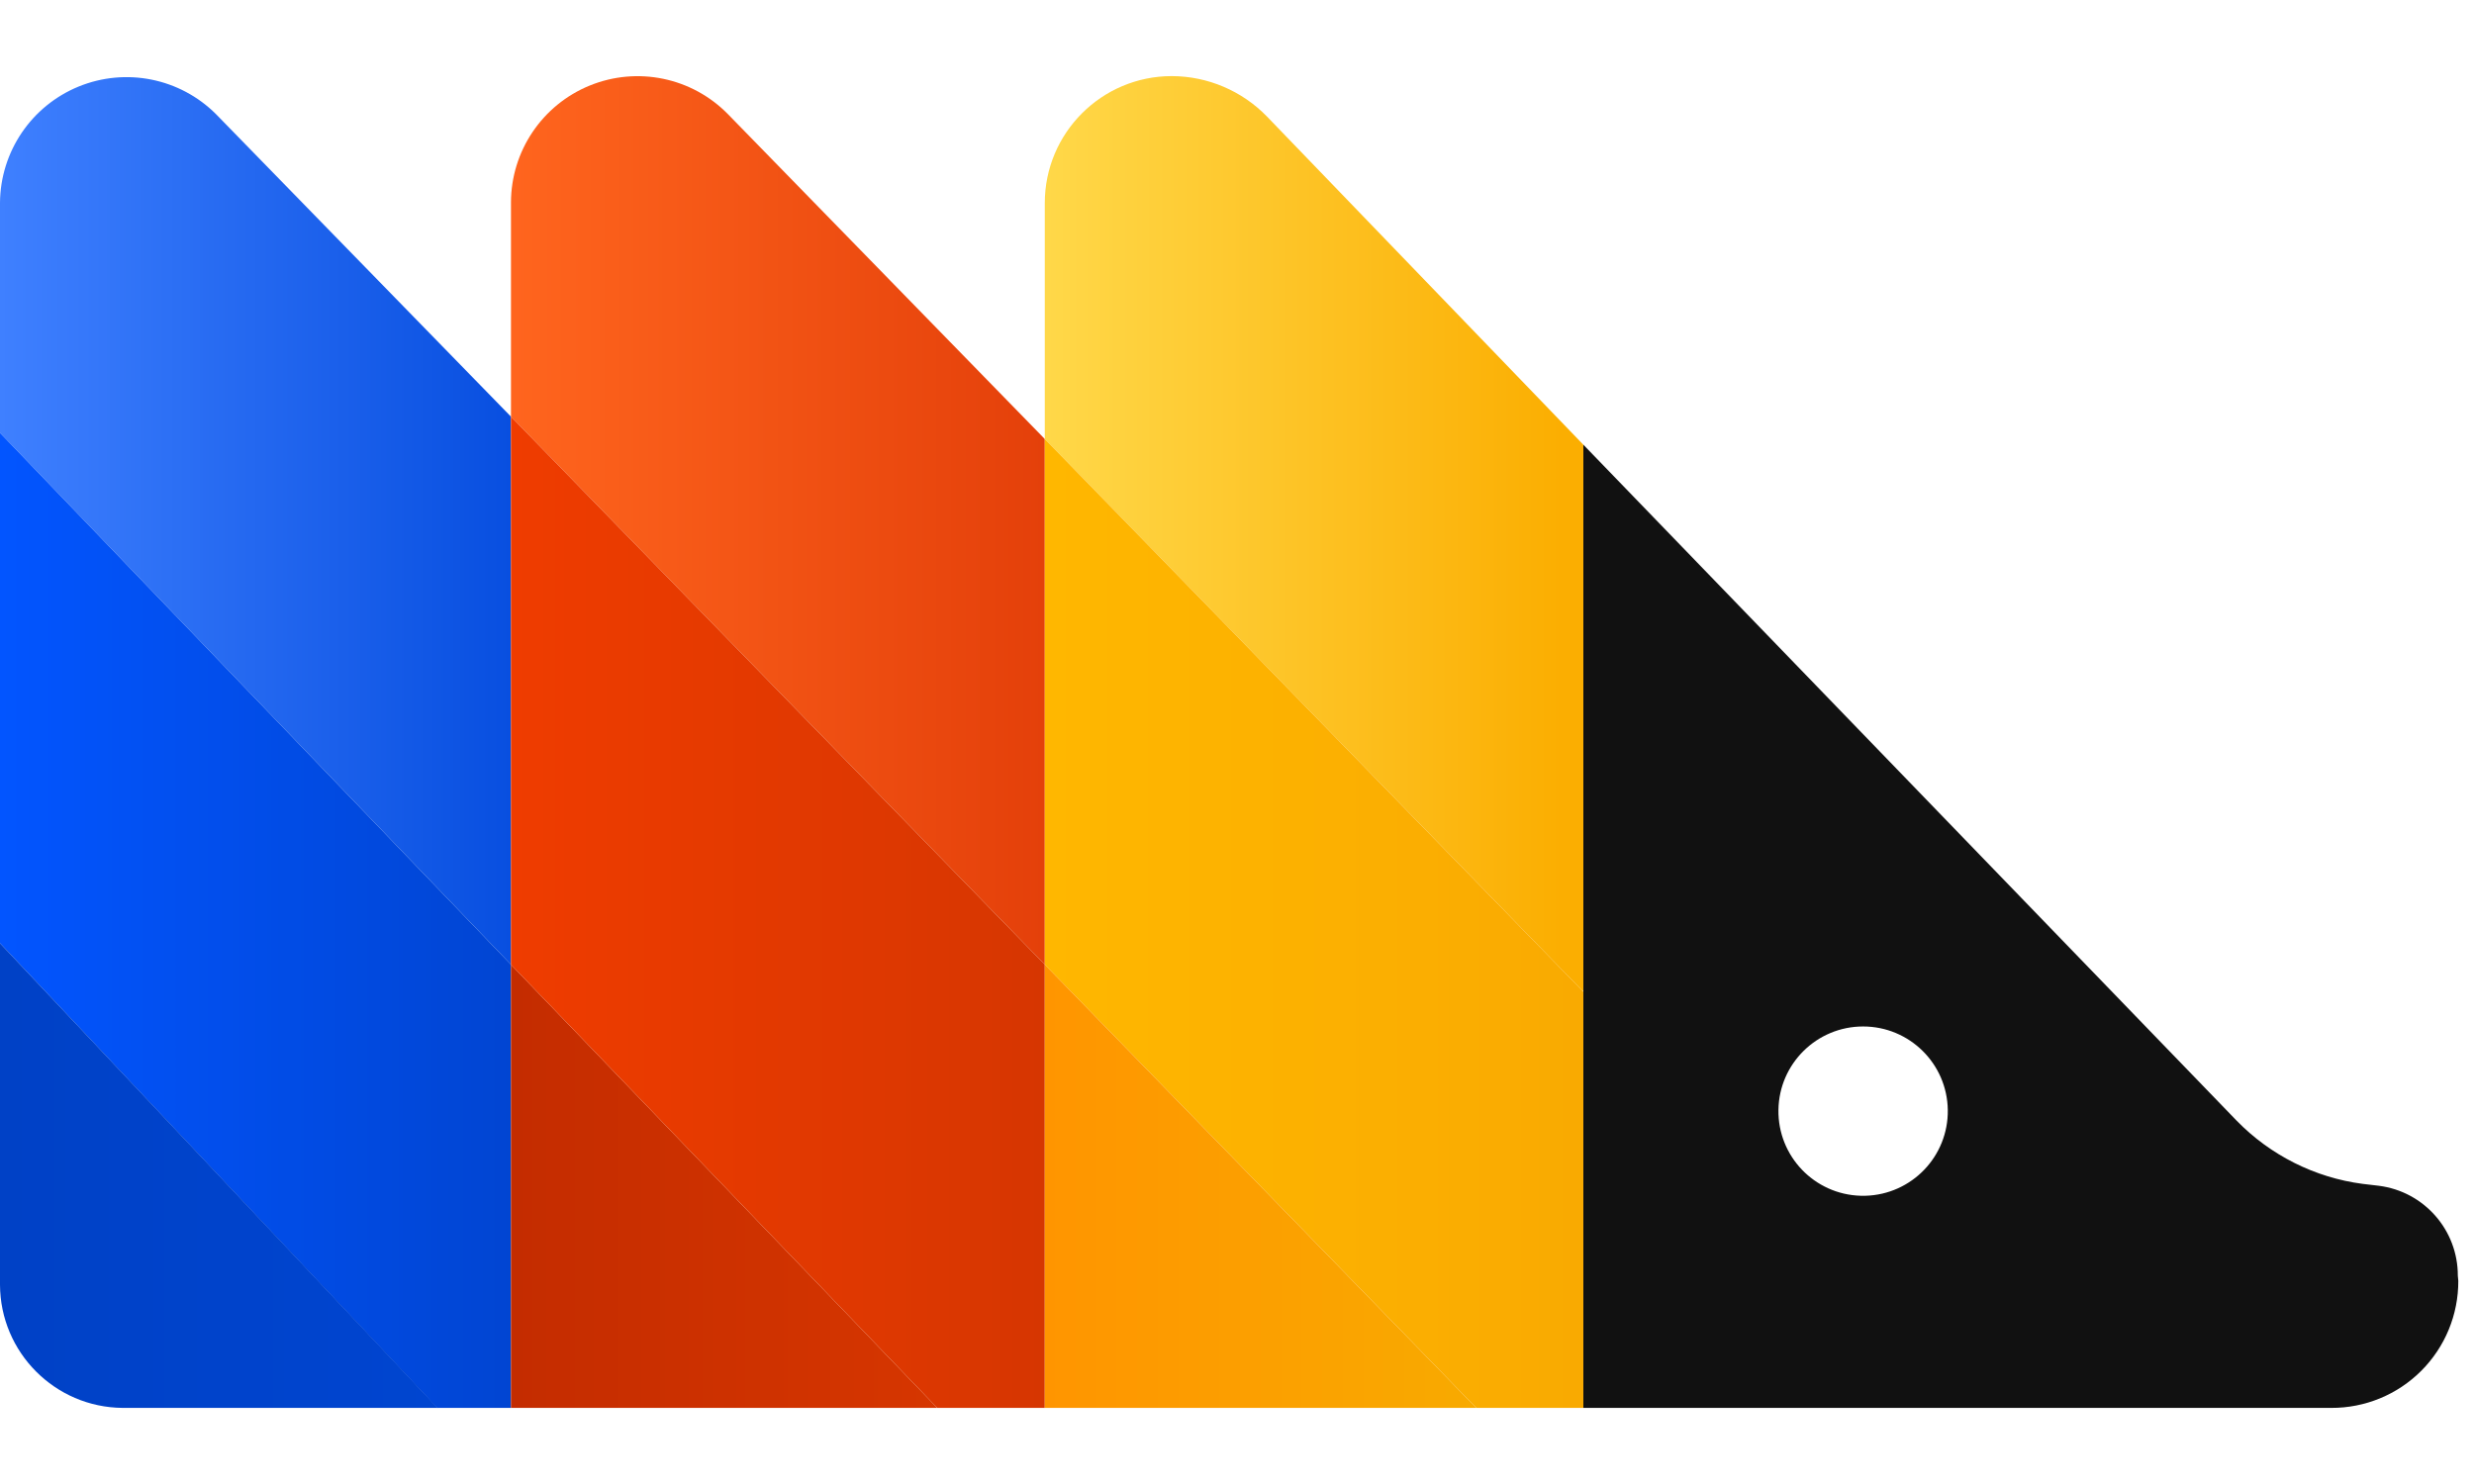
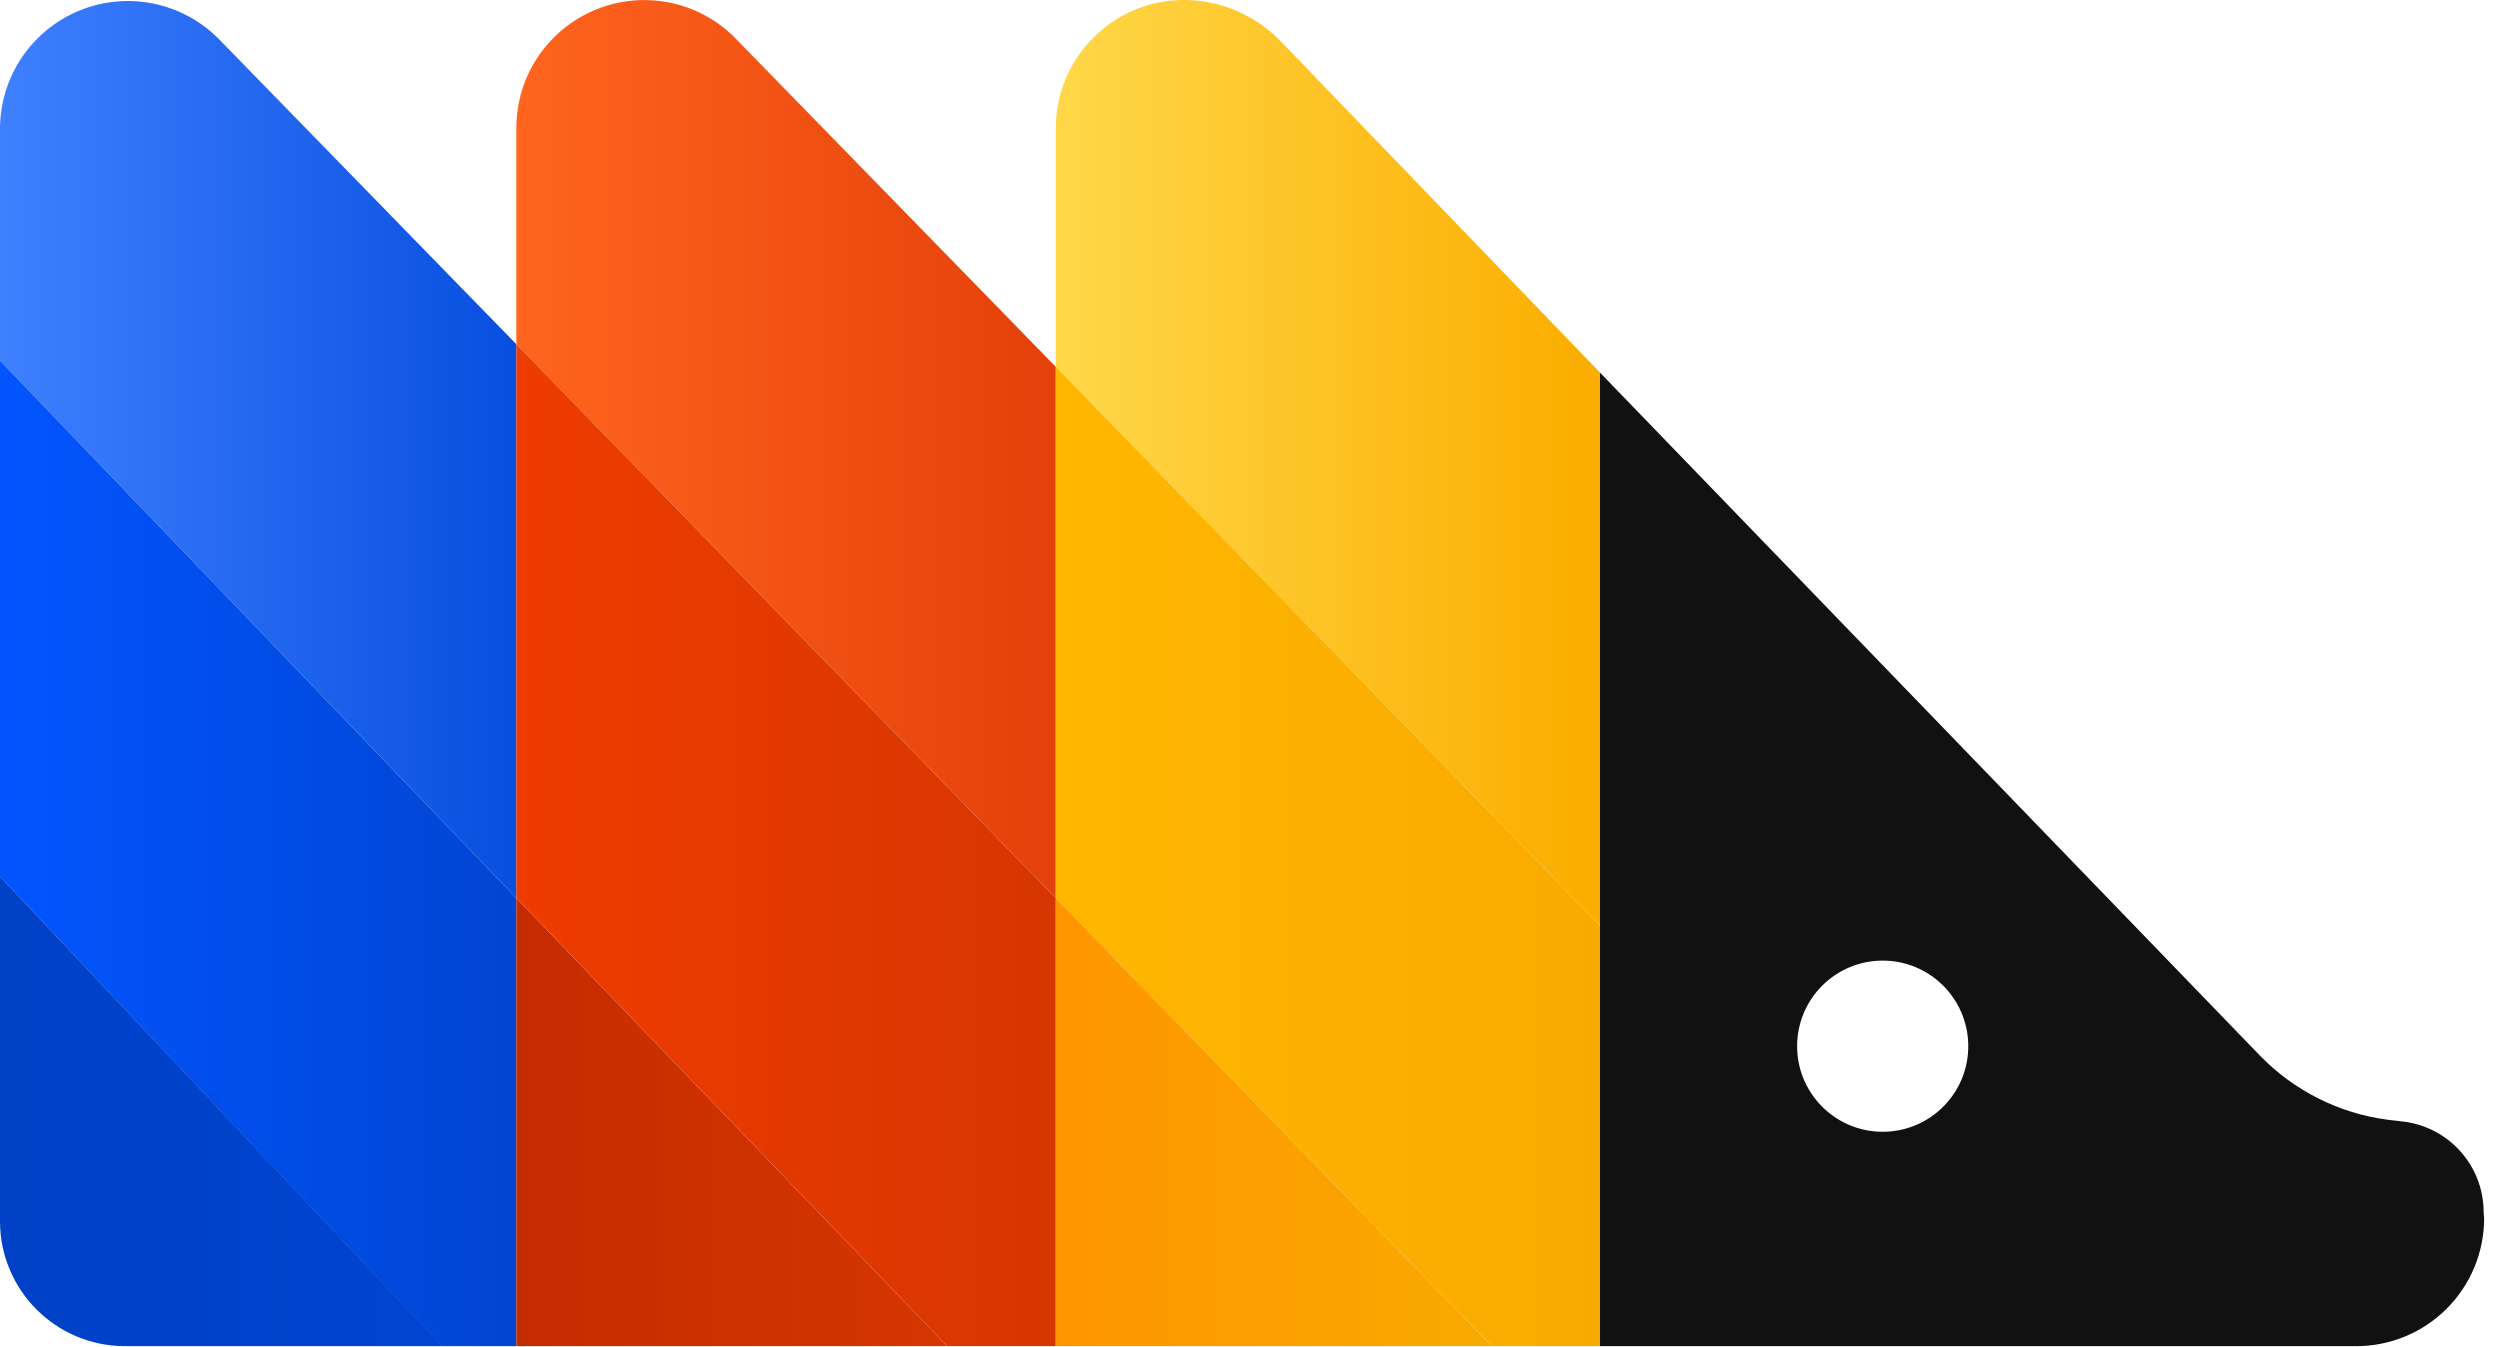
- <svg xmlns="http://www.w3.org/2000/svg" viewBox="0 0 52 28" width="50" height="30">
+ <svg xmlns="http://www.w3.org/2000/svg" viewBox="0 0 52 28" width="52" height="28">
  <path fill="url(#logo-jump-p6)" d="M10.74 7.16 4.54.8A2.66 2.66 0 0 0 0 2.66V7.5l10.74 11.18z" />
  <path fill="url(#logo-jump-p7)" d="M9.19 28h1.55v-9.32L0 7.5v10.73z" />
  <path fill="url(#logo-jump-p8)" d="M0 25.41A2.6 2.6 0 0 0 2.58 28H9.2L0 18.23z" />
  <path fill="url(#logo-jump-p3)" d="M10.74 2.66v4.5l11.22 11.52V7.63L15.3.8a2.66 2.66 0 0 0-4.56 1.86" />
  <path fill="url(#logo-jump-p4)" d="M10.74 28h8.96l-8.96-9.32z" />
  <path fill="url(#logo-jump-p5)" d="M10.74 7.16v11.52L19.7 28h2.26v-9.32z" />
  <path fill="url(#logo-jump-p0)" d="M21.96 2.67v4.96l11.3 11.6h.02V7.75L26.63.85a2.8 2.8 0 0 0-2-.85 2.67 2.67 0 0 0-2.67 2.67" />
  <path fill="url(#logo-jump-p1)" d="M21.96 7.63v11.05L31.03 28h2.25v-8.75z" />
  <path fill="url(#logo-jump-p2)" d="M21.96 28h9.07l-9.07-9.32z" />
  <path fill="#111" d="M51.66 25.22A1.9 1.9 0 0 0 50 23.33l-.34-.04c-1-.13-1.94-.6-2.65-1.33L33.28 7.75V28H49a2.66 2.66 0 0 0 2.67-2.67zM39.2 23.54h-.09a1.78 1.78 0 1 1 .1 0" />
  <defs>
    <linearGradient id="logo-jump-p0" x1="21.96" x2="33.28" y1="9.62" y2="9.62" gradientUnits="userSpaceOnUse">
      <stop stop-color="#ffd849" />
      <stop offset=".96" stop-color="#fbae01" />
    </linearGradient>
    <linearGradient id="logo-jump-p1" x1="21.96" x2="33.28" y1="17.81" y2="17.81" gradientUnits="userSpaceOnUse">
      <stop stop-color="#ffb700" />
      <stop offset="1" stop-color="#f9aa01" />
    </linearGradient>
    <linearGradient id="logo-jump-p2" x1="21.96" x2="31.03" y1="23.34" y2="23.34" gradientUnits="userSpaceOnUse">
      <stop stop-color="#ff9500" />
      <stop offset="1" stop-color="#f8aa00" />
    </linearGradient>
    <linearGradient id="logo-jump-p3" x1="10.74" x2="21.96" y1="9.34" y2="9.34" gradientUnits="userSpaceOnUse">
      <stop stop-color="#ff651e" />
      <stop offset="1" stop-color="#e4400a" />
    </linearGradient>
    <linearGradient id="logo-jump-p4" x1="10.74" x2="19.7" y1="23.34" y2="23.34" gradientUnits="userSpaceOnUse">
      <stop stop-color="#c42c00" />
      <stop offset="1" stop-color="#d63600" />
    </linearGradient>
    <linearGradient id="logo-jump-p5" x1="10.74" x2="21.96" y1="17.58" y2="17.58" gradientUnits="userSpaceOnUse">
      <stop stop-color="#ef3c00" />
      <stop offset="1" stop-color="#d63601" />
    </linearGradient>
    <linearGradient id="logo-jump-p6" x1="0" x2="10.74" y1="9.34" y2="9.34" gradientUnits="userSpaceOnUse">
      <stop stop-color="#3f80ff" />
      <stop offset="1" stop-color="#084fe0" />
    </linearGradient>
    <linearGradient id="logo-jump-p7" x1="0" x2="10.74" y1="17.75" y2="17.75" gradientUnits="userSpaceOnUse">
      <stop stop-color="#0255ff" />
      <stop offset="1" stop-color="#0145d2" />
    </linearGradient>
    <linearGradient id="logo-jump-p8" x1="0" x2="9.19" y1="23.11" y2="23.11" gradientUnits="userSpaceOnUse">
      <stop stop-color="#0041c6" />
      <stop offset="1" stop-color="#0045d0" />
    </linearGradient>
  </defs>
</svg>
